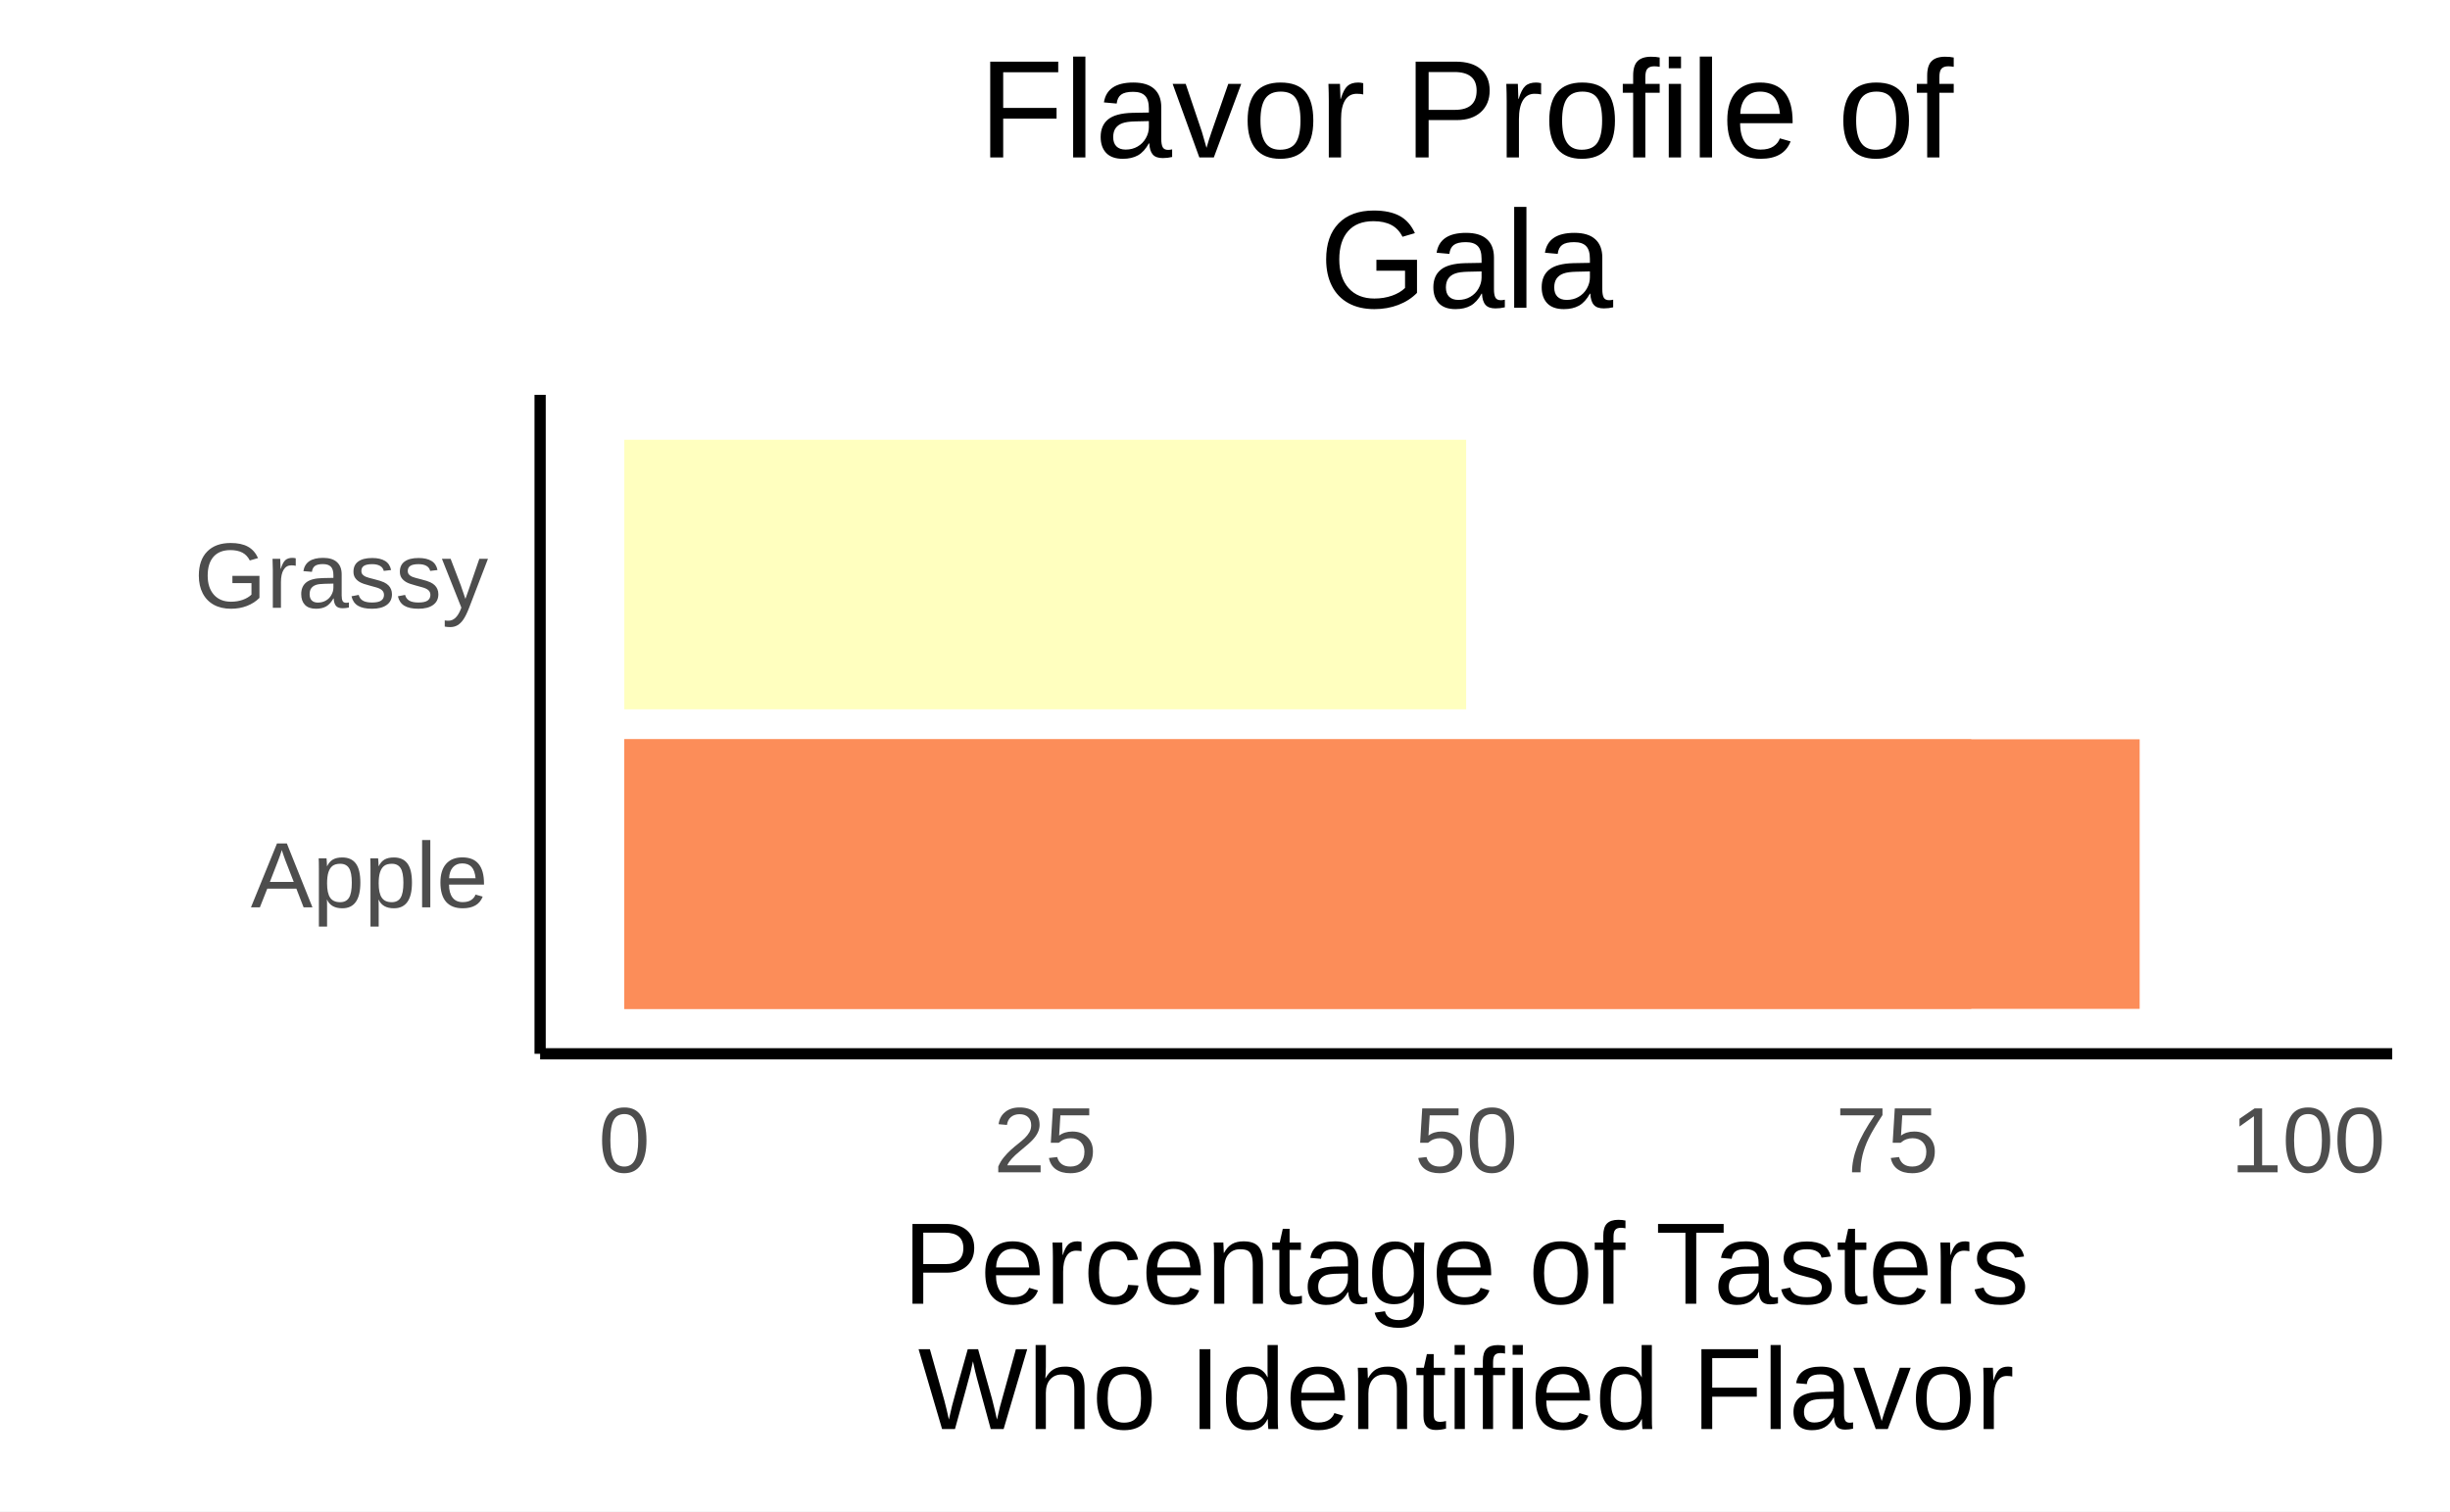
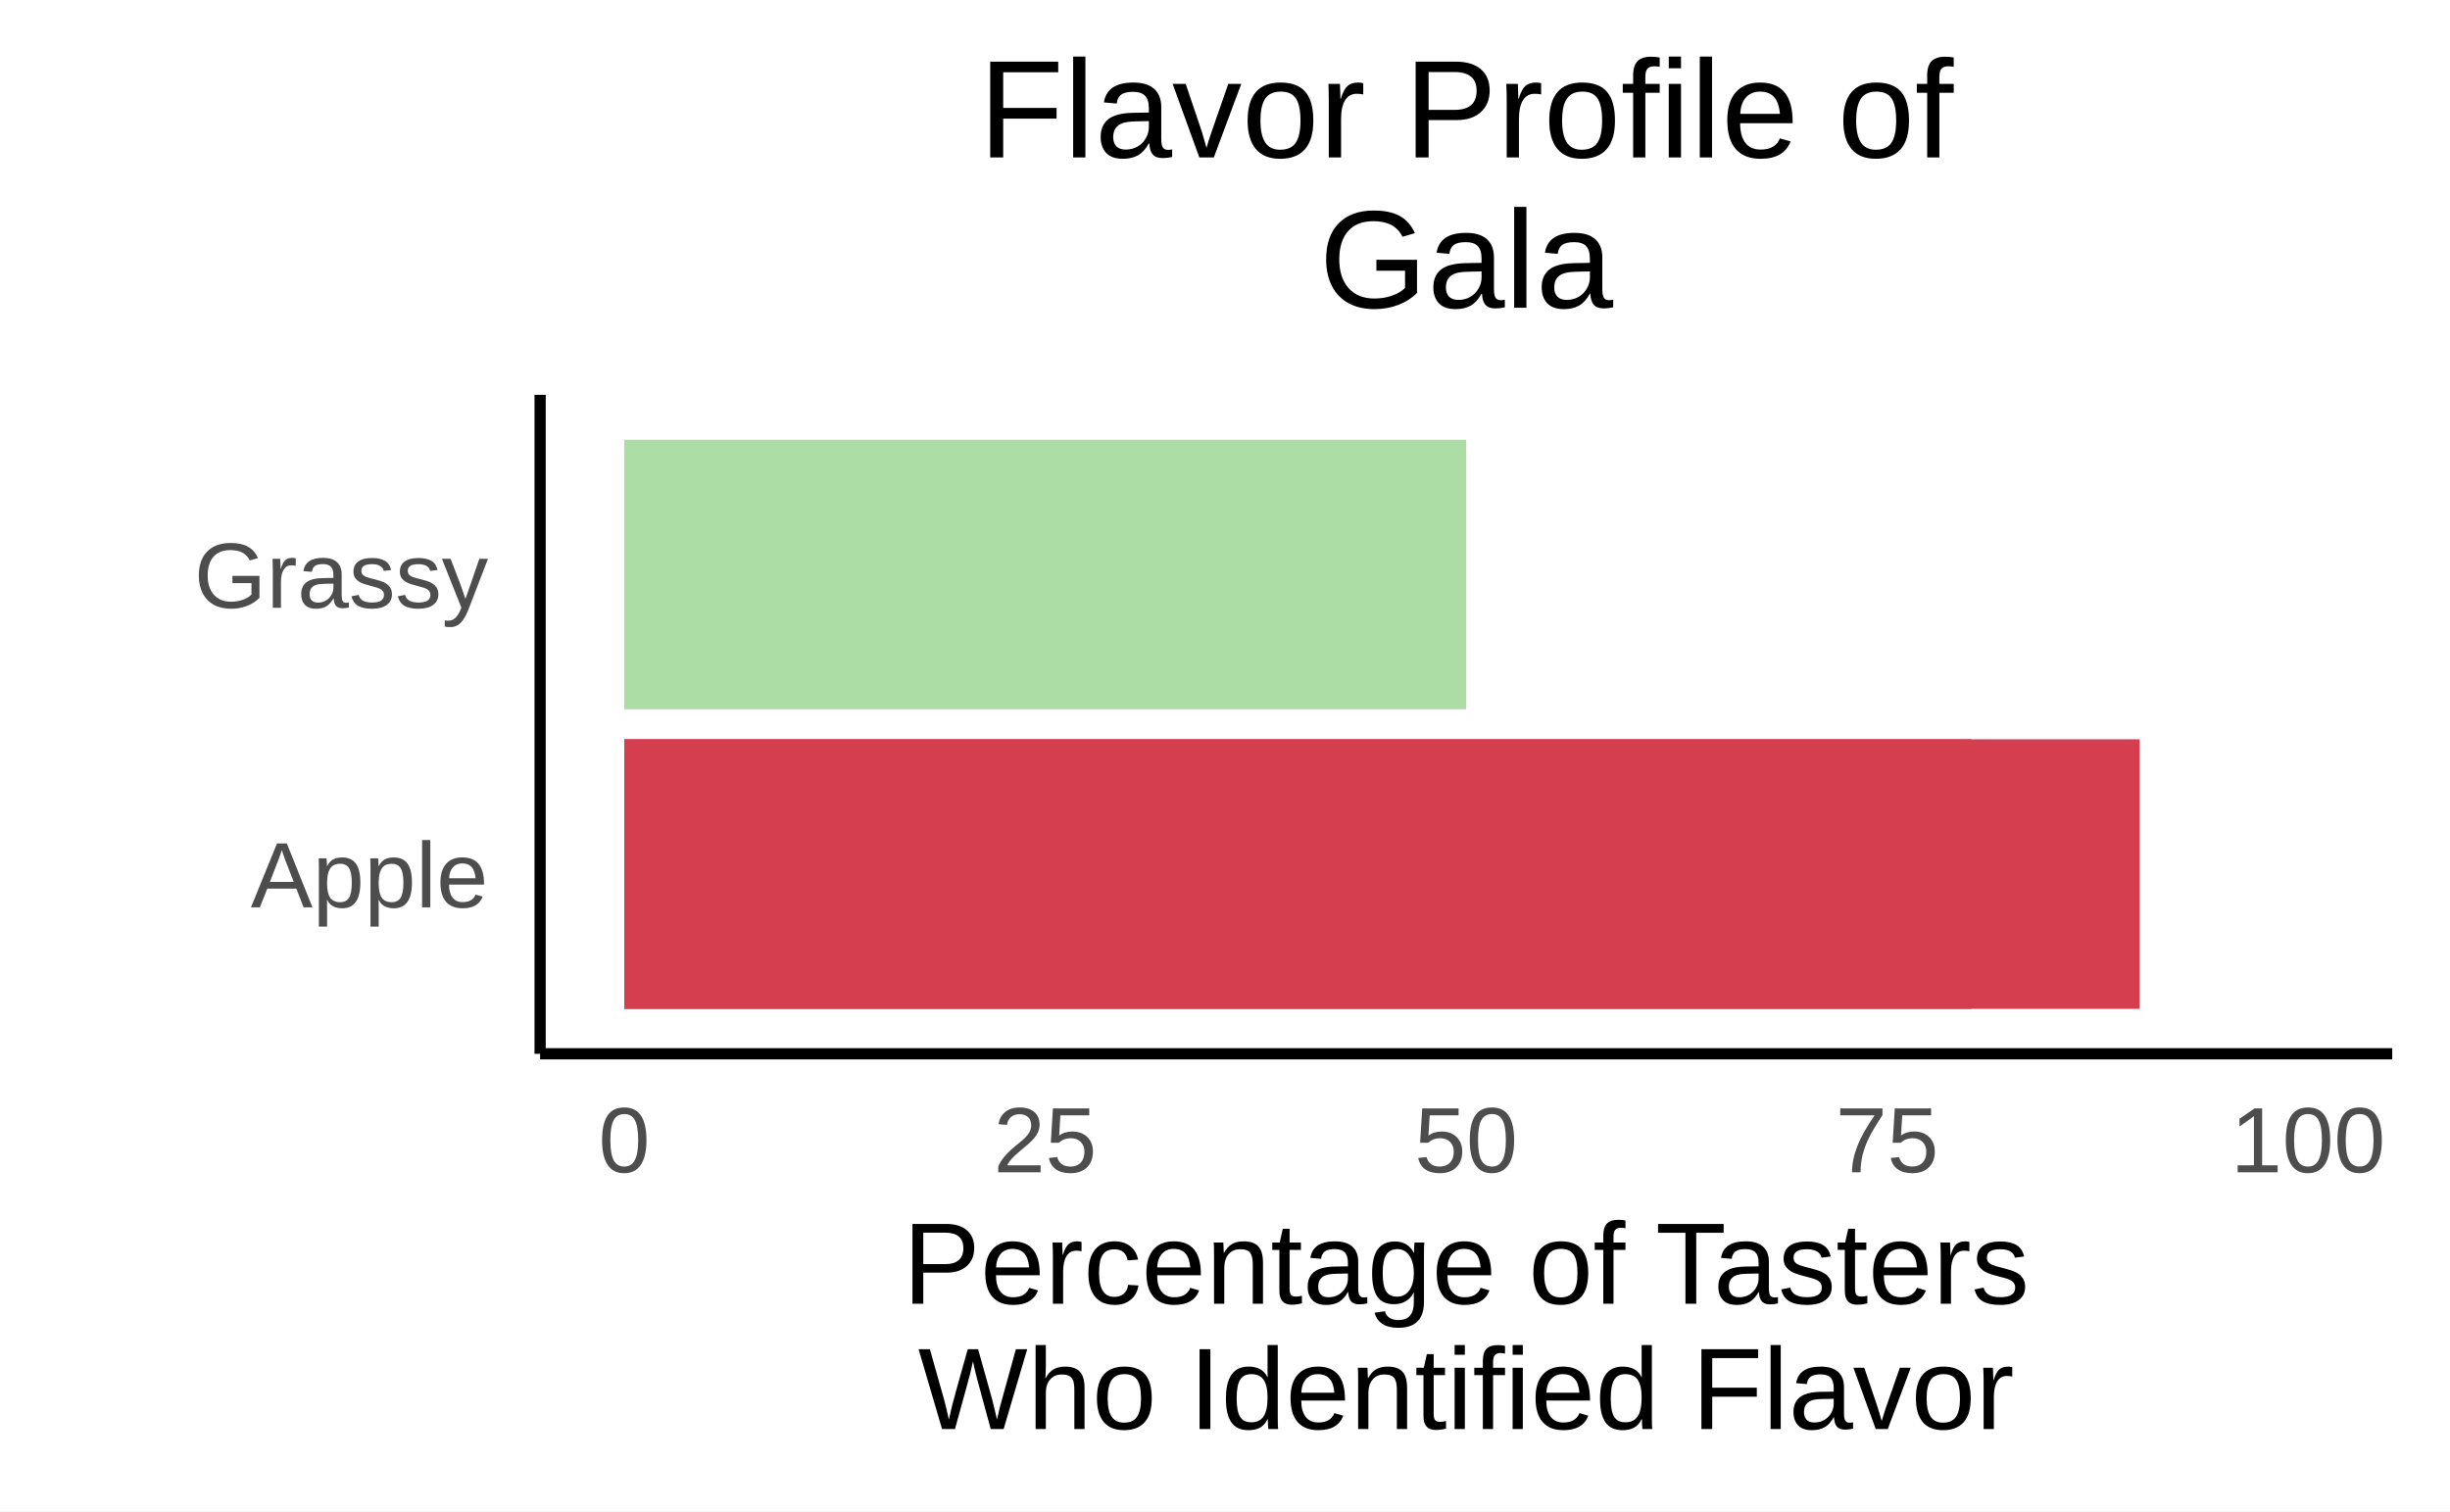
<svg xmlns="http://www.w3.org/2000/svg" class="svglite" width="528.00pt" height="325.71pt" viewBox="0 0 528.00 325.71">
  <defs>
    <style type="text/css">
    .svglite line, .svglite polyline, .svglite polygon, .svglite path, .svglite rect, .svglite circle {
      fill: none;
      stroke: #000000;
      stroke-linecap: round;
      stroke-linejoin: round;
      stroke-miterlimit: 10.00;
    }
    .svglite text {
      white-space: pre;
    }
  </style>
  </defs>
  <rect width="100%" height="100%" style="stroke: none; fill: #FFFFFF;" />
  <defs>
    <clipPath id="cpMC4wMHw1MjguMDB8MC4wMHwzMjUuNzE=">
      <rect x="0.00" y="0.00" width="528.00" height="325.71" />
    </clipPath>
  </defs>
  <g clip-path="url(#cpMC4wMHw1MjguMDB8MC4wMHwzMjUuNzE=)">
    <rect x="0.00" y="0.00" width="528.00" height="325.71" style="stroke-width: 2.42; stroke: #FFFFFF; fill: #FFFFFF;" />
  </g>
  <defs>
    <clipPath id="cpMTE2LjQwfDUxNS41NXw4NS4xMHwyMjcuMTM=">
      <rect x="116.40" y="85.10" width="399.15" height="142.03" />
    </clipPath>
  </defs>
  <g clip-path="url(#cpMTE2LjQwfDUxNS41NXw4NS4xMHwyMjcuMTM=)">
    <rect x="116.40" y="85.10" width="399.15" height="142.03" style="stroke-width: 2.42; stroke: none; fill: #FFFFFF;" />
-     <rect x="134.54" y="159.34" width="326.58" height="58.10" style="stroke-width: 1.07; stroke: none; stroke-linecap: butt; stroke-linejoin: miter; fill: #FC8D59;" />
-     <rect x="134.54" y="159.34" width="290.29" height="58.10" style="stroke-width: 1.07; stroke: none; stroke-linecap: butt; stroke-linejoin: miter; fill: #FC8D59;" />
-     <rect x="134.54" y="94.78" width="181.43" height="58.10" style="stroke-width: 1.07; stroke: none; stroke-linecap: butt; stroke-linejoin: miter; fill: #FFFFBF;" />
+     <rect x="134.54" y="159.34" width="326.58" height="58.10" style="stroke-width: 1.07; stroke: none; stroke-linecap: butt; stroke-linejoin: miter; fill: #D53E4F;" />
+     <rect x="134.54" y="159.34" width="290.29" height="58.10" style="stroke-width: 1.07; stroke: none; stroke-linecap: butt; stroke-linejoin: miter; fill: #D53E4F;" />
+     <rect x="134.54" y="94.78" width="181.43" height="58.10" style="stroke-width: 1.07; stroke: none; stroke-linecap: butt; stroke-linejoin: miter; fill: #ABDDA4;" />
  </g>
  <g clip-path="url(#cpMC4wMHw1MjguMDB8MC4wMHwzMjUuNzE=)">
    <polyline points="116.40,227.13 116.40,85.10 " style="stroke-width: 2.42; stroke-linecap: butt;" />
    <text x="105.19" y="195.56" text-anchor="end" style="font-size: 20.00px;fill: #4D4D4D; font-family: &quot;Arial&quot;;" textLength="51.16px" lengthAdjust="spacingAndGlyphs">Apple</text>
    <text x="105.19" y="131.00" text-anchor="end" style="font-size: 20.00px;fill: #4D4D4D; font-family: &quot;Arial&quot;;" textLength="63.35px" lengthAdjust="spacingAndGlyphs">Grassy</text>
    <polyline points="116.40,227.13 515.55,227.13 " style="stroke-width: 2.42; stroke-linecap: butt;" />
    <text x="134.54" y="252.66" text-anchor="middle" style="font-size: 20.00px;fill: #4D4D4D; font-family: &quot;Arial&quot;;" textLength="11.12px" lengthAdjust="spacingAndGlyphs">0</text>
    <text x="225.26" y="252.66" text-anchor="middle" style="font-size: 20.00px;fill: #4D4D4D; font-family: &quot;Arial&quot;;" textLength="22.25px" lengthAdjust="spacingAndGlyphs">25</text>
    <text x="315.97" y="252.66" text-anchor="middle" style="font-size: 20.00px;fill: #4D4D4D; font-family: &quot;Arial&quot;;" textLength="22.25px" lengthAdjust="spacingAndGlyphs">50</text>
    <text x="406.69" y="252.66" text-anchor="middle" style="font-size: 20.00px;fill: #4D4D4D; font-family: &quot;Arial&quot;;" textLength="22.25px" lengthAdjust="spacingAndGlyphs">75</text>
    <text x="497.40" y="252.66" text-anchor="middle" style="font-size: 20.00px;fill: #4D4D4D; font-family: &quot;Arial&quot;;" textLength="33.37px" lengthAdjust="spacingAndGlyphs">100</text>
    <text x="315.97" y="281.00" text-anchor="middle" style="font-size: 25.00px; font-family: &quot;Arial&quot;;" textLength="242.73px" lengthAdjust="spacingAndGlyphs">Percentage of Tasters</text>
    <text x="315.97" y="308.00" text-anchor="middle" style="font-size: 25.00px; font-family: &quot;Arial&quot;;" textLength="236.21px" lengthAdjust="spacingAndGlyphs">Who Identified Flavor</text>
    <text x="315.97" y="33.93" text-anchor="middle" style="font-size: 30.00px; font-family: &quot;Arial&quot;;" textLength="210.09px" lengthAdjust="spacingAndGlyphs">Flavor Profile of</text>
    <text x="315.97" y="66.33" text-anchor="middle" style="font-size: 30.00px; font-family: &quot;Arial&quot;;" textLength="63.37px" lengthAdjust="spacingAndGlyphs">Gala</text>
  </g>
</svg>
